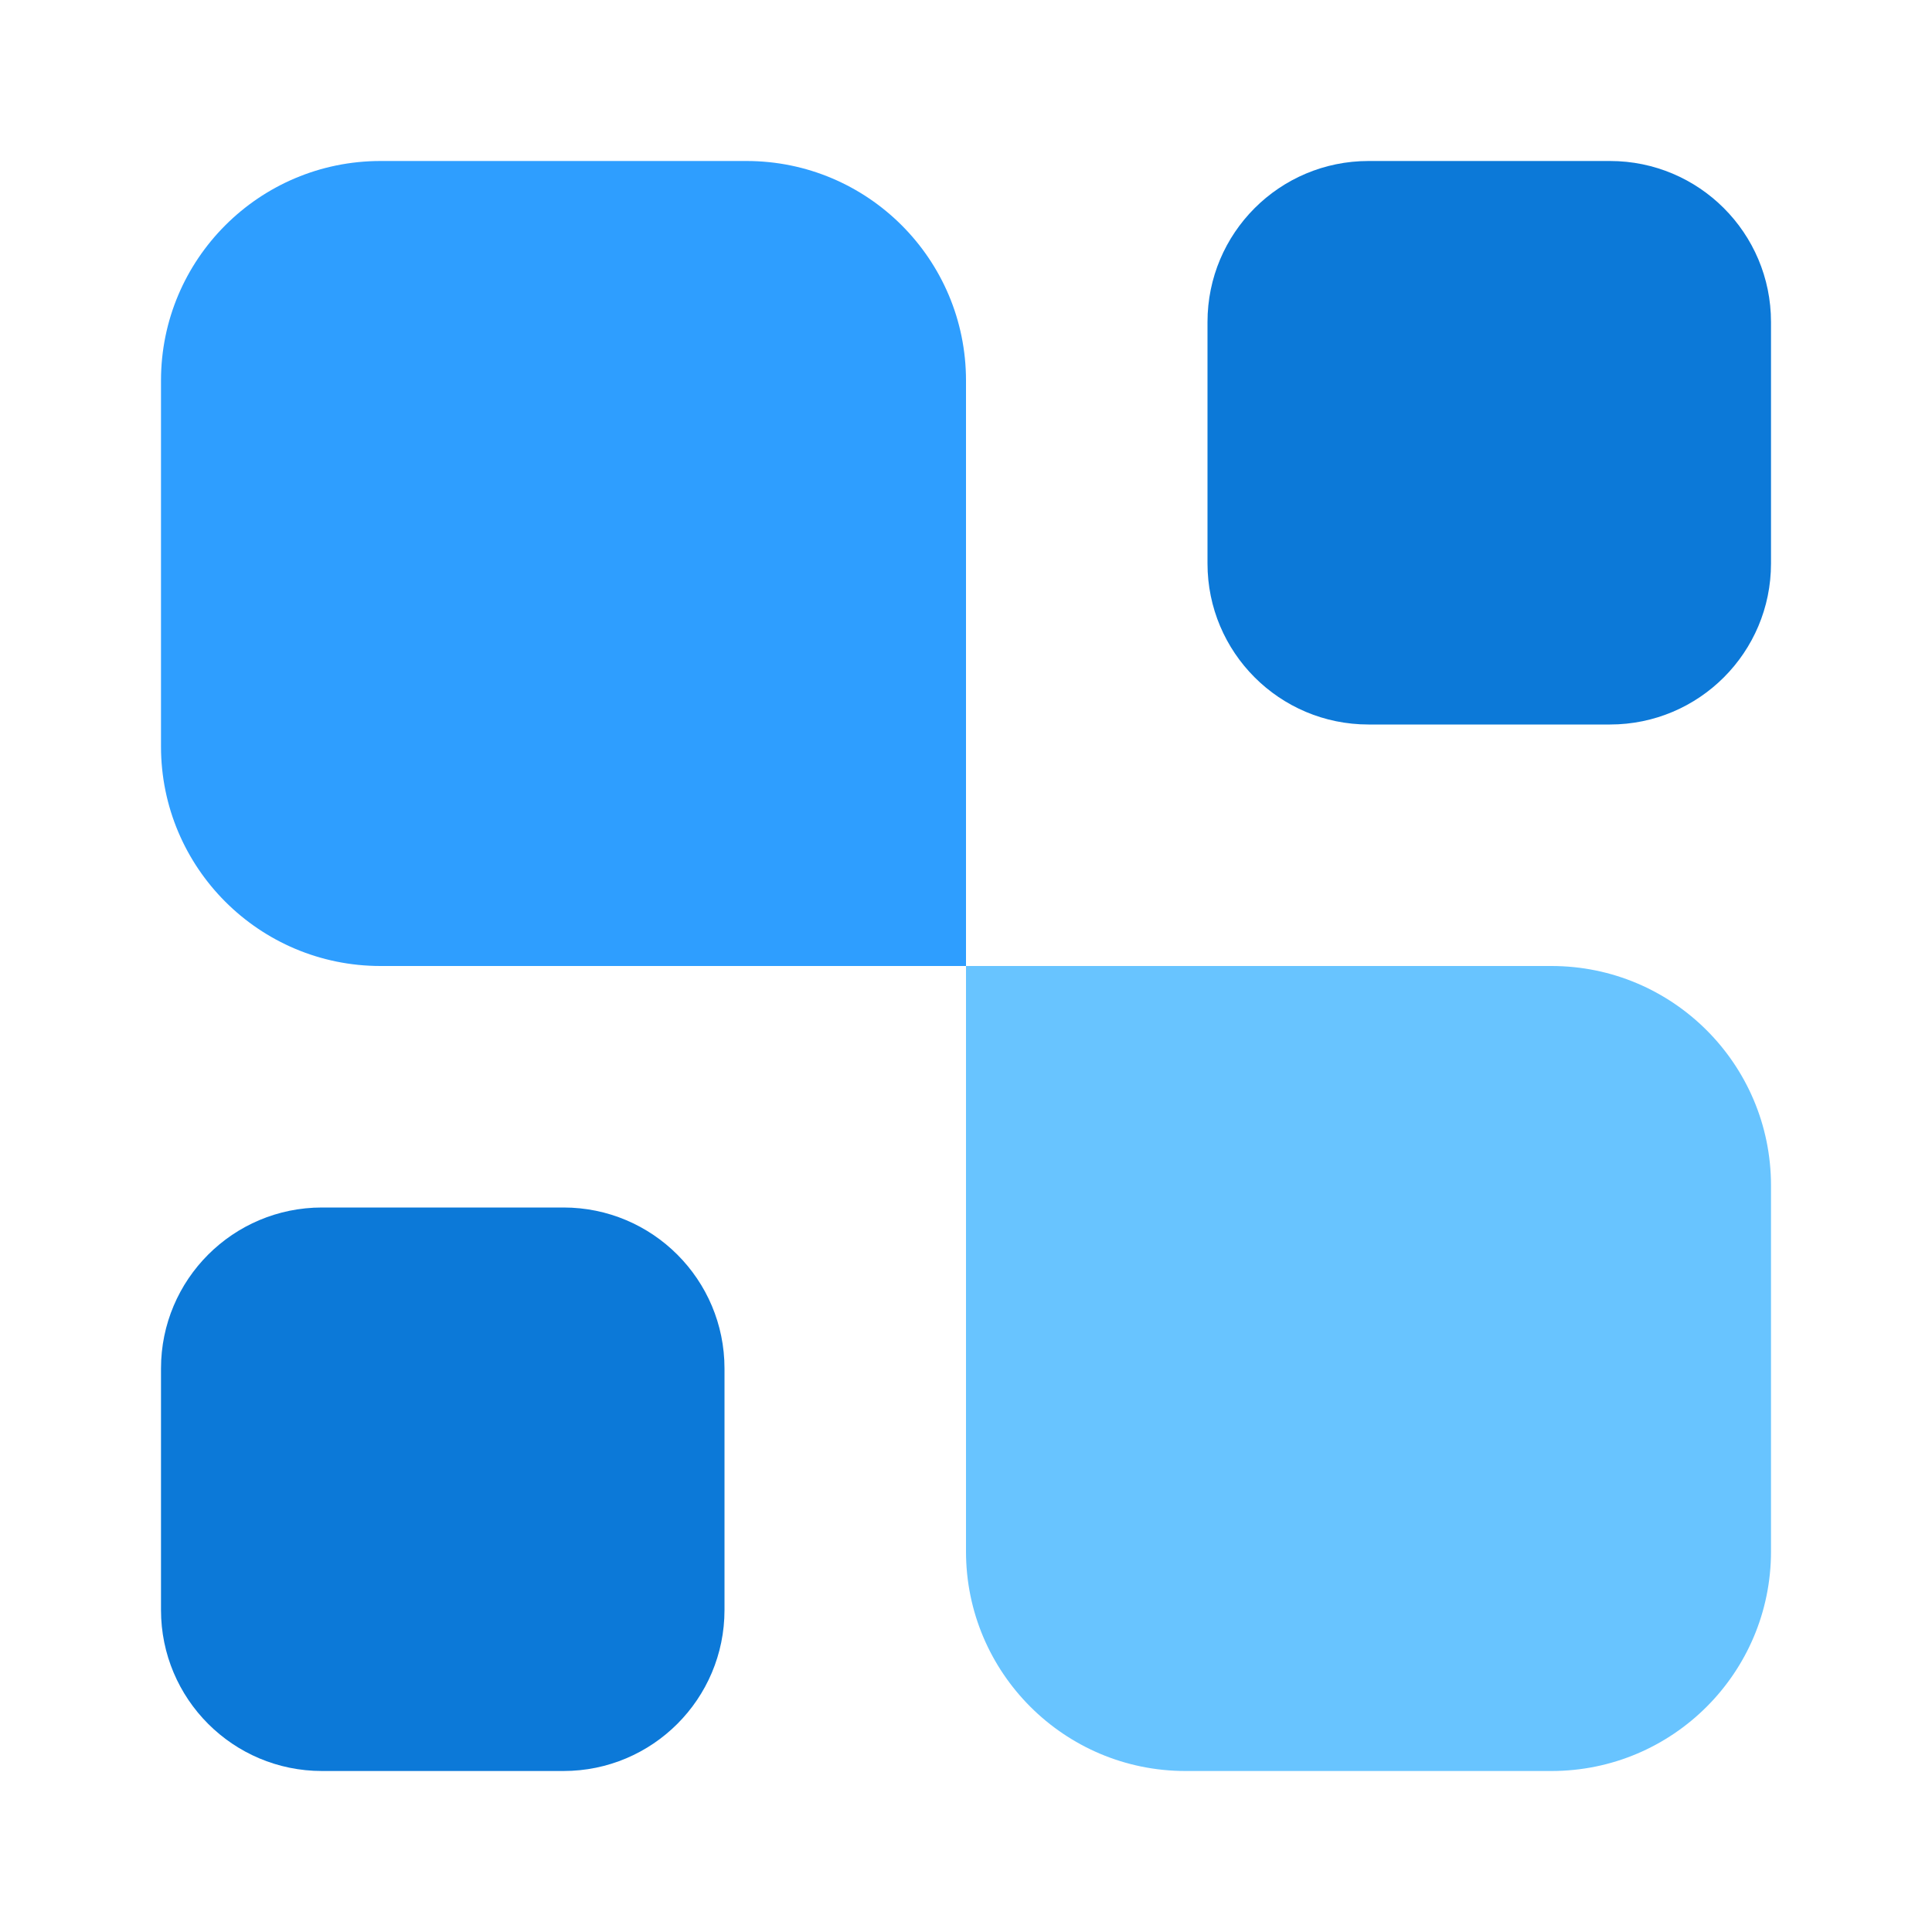
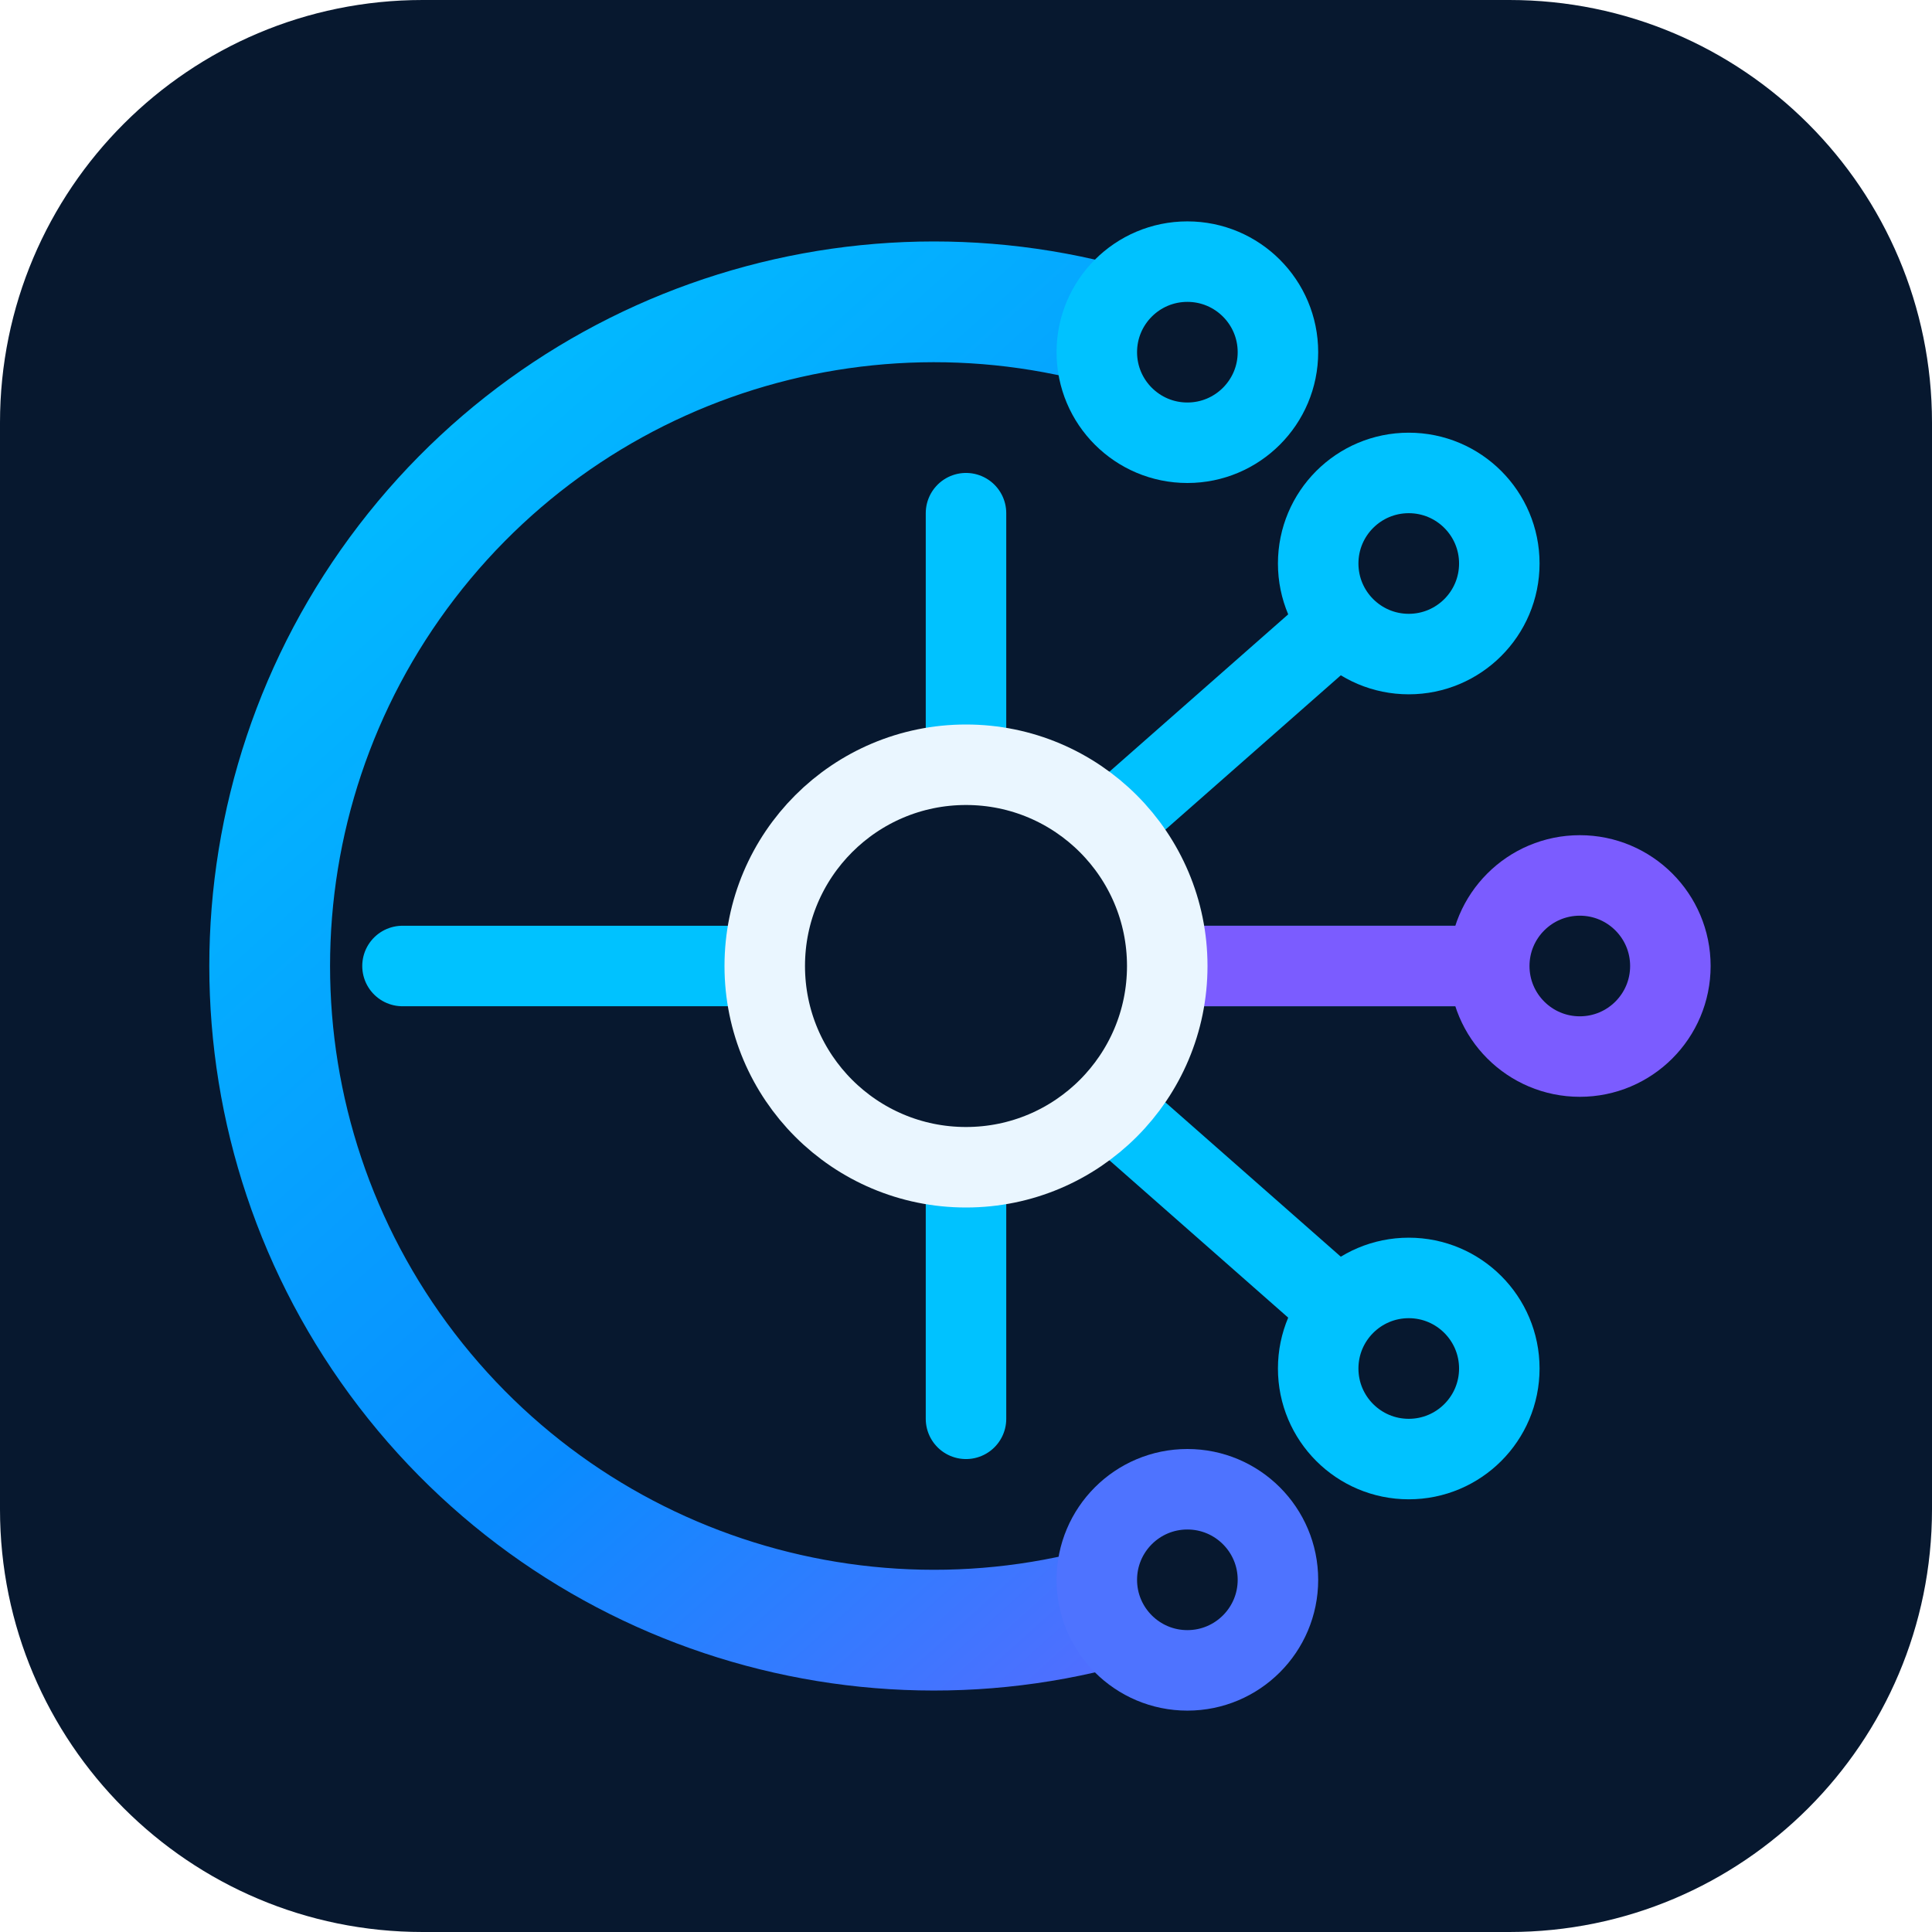
- <svg xmlns="http://www.w3.org/2000/svg" width="24" height="24" viewBox="0 0 24 24" fill="none">
-   <path d="M22 19.273C22 20.779 20.779 22 19.273 22H14.727C13.221 22 12 20.779 12 19.273V12H19.273C20.779 12 22 13.221 22 14.727V19.273Z" fill="#68C4FF" />
-   <path d="M20 2C21.105 2 22 2.895 22 4V7C22 8.105 21.105 9 20 9H17C15.895 9 15 8.105 15 7V4C15 2.895 15.895 2 17 2H20Z" fill="#0C79D8" />
-   <path d="M7 15C8.105 15 9 15.895 9 17V20C9 21.105 8.105 22 7 22H4C2.895 22 2 21.105 2 20V17C2 15.895 2.895 15 4 15H7Z" fill="#0C79D8" />
-   <path d="M12 12H4.727C3.221 12 2 10.779 2 9.273V4.727C2 3.221 3.221 2 4.727 2H9.273C10.779 2 12 3.221 12 4.727V12Z" fill="#2E9EFF" />
+ <svg xmlns="http://www.w3.org/2000/svg" viewBox="0 0 192 192">
+   <defs>
+     <linearGradient id="g" x1="36" y1="28" x2="158" y2="164" gradientUnits="userSpaceOnUse">
+       <stop stop-color="#00C2FF" />
+       <stop offset=".55" stop-color="#0A8CFF" />
+       <stop offset="1" stop-color="#7B5CFF" />
+     </linearGradient>
+   </defs>
+   <rect width="192" height="192" rx="42" fill="#07182F" />
+   <path d="M118 35A66 66 0 1 0 118 157" fill="none" stroke="url(#g)" stroke-width="12" stroke-linecap="round" />
+   <path d="M40 96h36M96 96V51M96 96v45M108 84l25-22M111 96h37M108 108l25 22" fill="none" stroke="#00C2FF" stroke-width="8" stroke-linecap="round" />
+   <path d="M111 96h37" stroke="#7B5CFF" stroke-width="8" stroke-linecap="round" />
+   <circle cx="96" cy="96" r="20" fill="#07182F" stroke="#EAF6FF" stroke-width="8" />
+   <g fill="#07182F" stroke-width="8">
+     <circle cx="118" cy="35" r="9" stroke="#00C2FF" />
+     <circle cx="118" cy="157" r="9" stroke="#4E73FF" />
+     <circle cx="140" cy="56" r="9" stroke="#00C2FF" />
+     <circle cx="157" cy="96" r="9" stroke="#7B5CFF" />
+     <circle cx="140" cy="136" r="9" stroke="#00C2FF" />
+   </g>
</svg>
